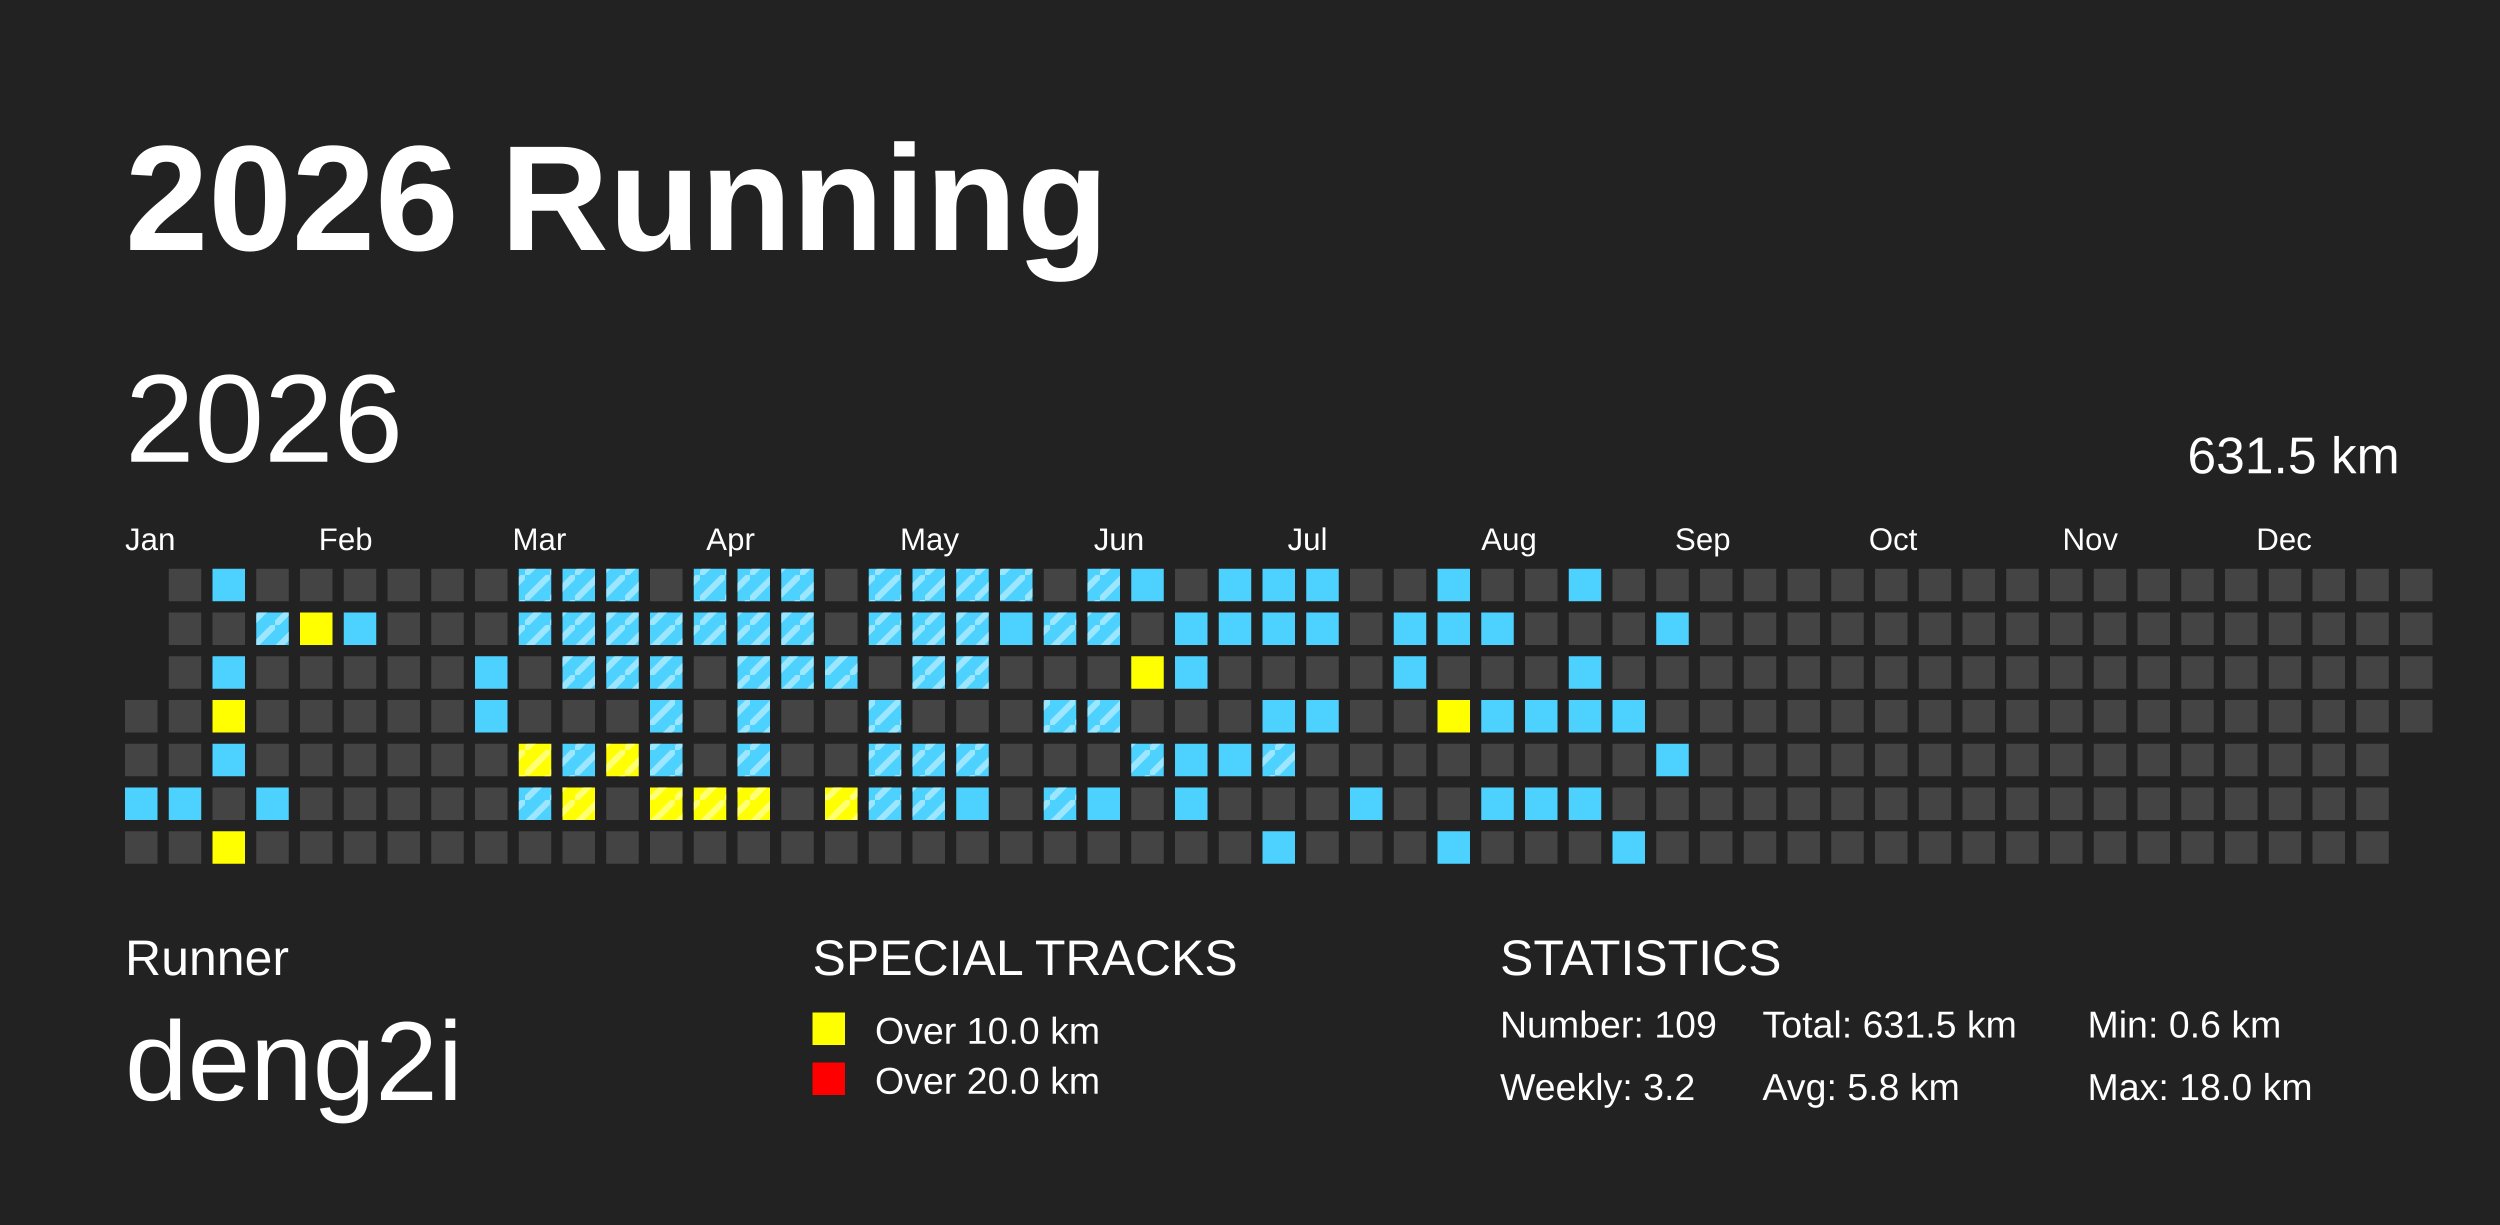
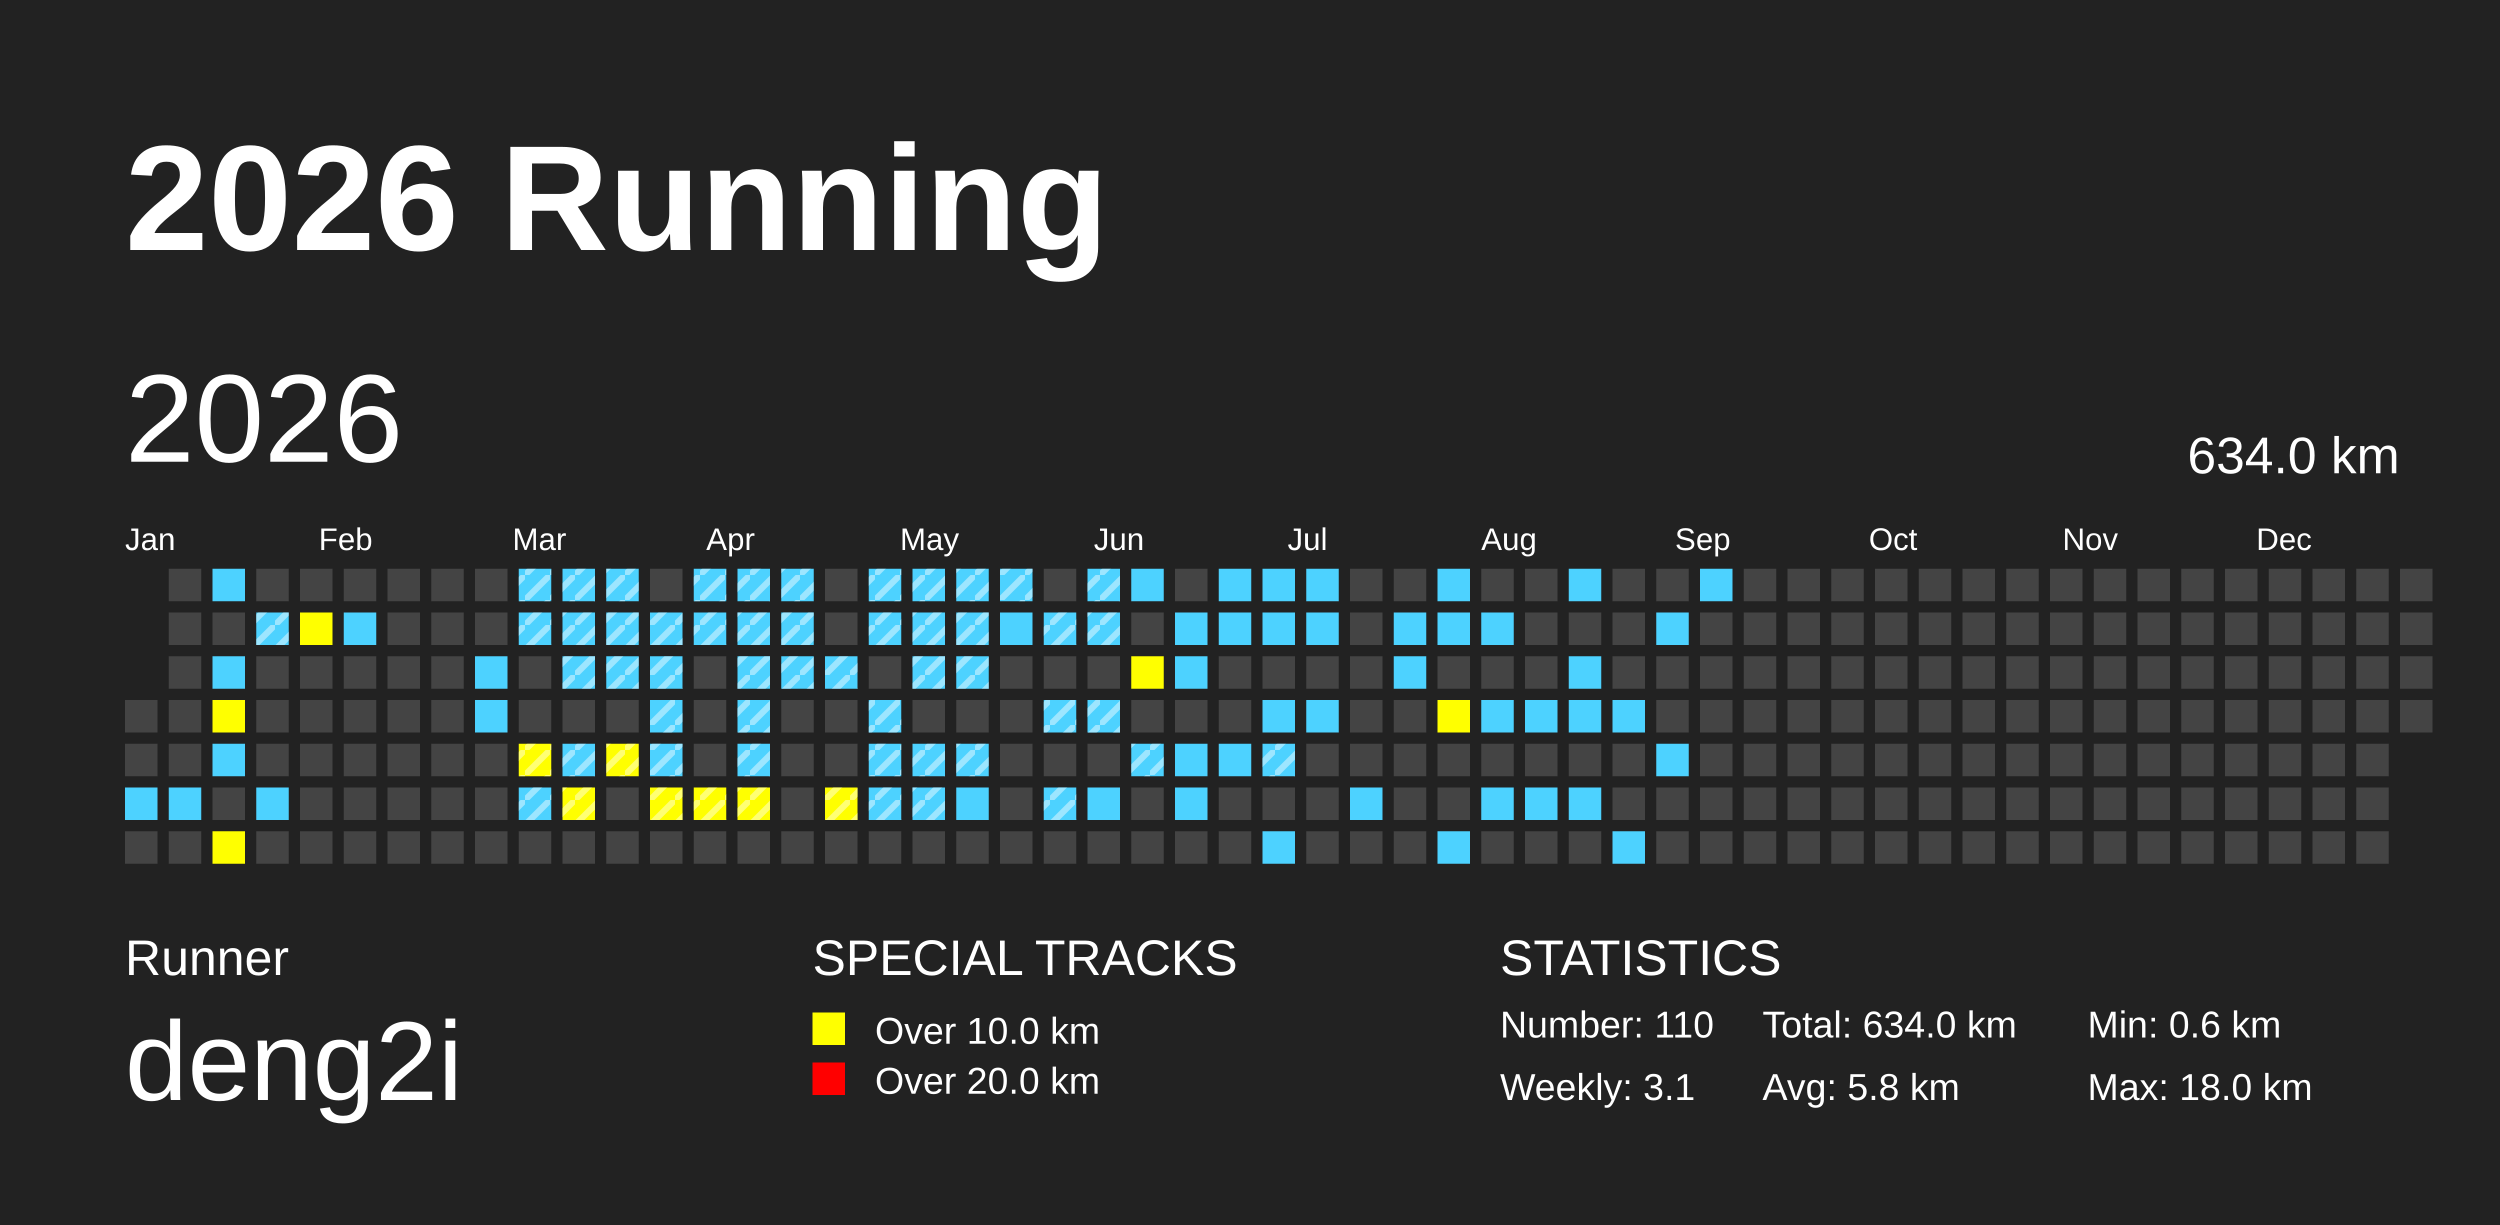
<svg xmlns="http://www.w3.org/2000/svg" baseProfile="full" height="98mm" version="1.1" viewBox="0,0,200,98" width="200mm">
  <defs>
    <pattern height="2" id="indoor-stripe" patternUnits="userSpaceOnUse" width="2">
      <line stroke="white" stroke-opacity="0.45" stroke-width="0.5" x1="0" x2="2" y1="2" y2="0" />
    </pattern>
  </defs>
  <rect fill="#222222" height="98" width="200" x="0" y="0" />
  <text fill="#FFFFFF" style="font-size:12px; font-family:Arial; font-weight:bold;" x="10" y="20">2026 Running</text>
  <text fill="#FFFFFF" style="font-size:4px; font-family:Arial" x="10" y="78">Runner</text>
  <text fill="#FFFFFF" style="font-size:9px; font-family:Arial" x="10" y="88">deng2i</text>
  <text fill="#FFFFFF" style="font-size:4px; font-family:Arial" x="65" y="78">SPECIAL TRACKS</text>
  <rect fill="yellow" height="2.6" width="2.6" x="65" y="81" />
  <text fill="#FFFFFF" style="font-size:3px; font-family:Arial" x="70" y="83.5">Over 10.0 km</text>
  <rect fill="red" height="2.6" width="2.6" x="65" y="85" />
  <text fill="#FFFFFF" style="font-size:3px; font-family:Arial" x="70" y="87.5">Over 20.0 km</text>
  <text fill="#FFFFFF" style="font-size:4px; font-family:Arial" x="120" y="78">STATISTICS</text>
-   <text fill="#FFFFFF" style="font-size:3px; font-family:Arial" x="120" y="83">Number: 109</text>
-   <text fill="#FFFFFF" style="font-size:3px; font-family:Arial" x="120" y="88">Weekly: 3.2</text>
-   <text fill="#FFFFFF" style="font-size:3px; font-family:Arial" x="141" y="83">Total: 631.5 km</text>
+   <text fill="#FFFFFF" style="font-size:3px; font-family:Arial" x="120" y="83">Number: 110</text>
+   <text fill="#FFFFFF" style="font-size:3px; font-family:Arial" x="120" y="88">Weekly: 3.1</text>
+   <text fill="#FFFFFF" style="font-size:3px; font-family:Arial" x="141" y="83">Total: 634.0 km</text>
  <text fill="#FFFFFF" style="font-size:3px; font-family:Arial" x="141" y="88">Avg: 5.8 km</text>
  <text fill="#FFFFFF" style="font-size:3px; font-family:Arial" x="167" y="83">Min: 0.6 km</text>
  <text fill="#FFFFFF" style="font-size:3px; font-family:Arial" x="167" y="88">Max: 18.0 km</text>
  <text dominant-baseline="hanging" fill="#FFFFFF" style="font-size:10.0px; font-family:Arial;" x="10" y="30">2026</text>
-   <text dominant-baseline="hanging" fill="#FFFFFF" style="font-size:4.125px; font-family:Arial;" x="175" y="35">631.5 km</text>
+   <text dominant-baseline="hanging" fill="#FFFFFF" style="font-size:4.125px; font-family:Arial;" x="175" y="35">634.0 km</text>
  <text fill="#FFFFFF" style="font-size:2.5px; font-family:Arial" x="10.0" y="44">Jan</text>
  <text fill="#FFFFFF" style="font-size:2.5px; font-family:Arial" x="25.5" y="44">Feb</text>
  <text fill="#FFFFFF" style="font-size:2.5px; font-family:Arial" x="41.0" y="44">Mar</text>
  <text fill="#FFFFFF" style="font-size:2.5px; font-family:Arial" x="56.5" y="44">Apr</text>
  <text fill="#FFFFFF" style="font-size:2.5px; font-family:Arial" x="72.0" y="44">May</text>
  <text fill="#FFFFFF" style="font-size:2.5px; font-family:Arial" x="87.5" y="44">Jun</text>
  <text fill="#FFFFFF" style="font-size:2.5px; font-family:Arial" x="103.0" y="44">Jul</text>
  <text fill="#FFFFFF" style="font-size:2.5px; font-family:Arial" x="118.5" y="44">Aug</text>
  <text fill="#FFFFFF" style="font-size:2.5px; font-family:Arial" x="134.0" y="44">Sep</text>
  <text fill="#FFFFFF" style="font-size:2.5px; font-family:Arial" x="149.5" y="44">Oct</text>
  <text fill="#FFFFFF" style="font-size:2.5px; font-family:Arial" x="165.0" y="44">Nov</text>
  <text fill="#FFFFFF" style="font-size:2.5px; font-family:Arial" x="180.5" y="44">Dec</text>
  <rect fill="#444444" height="2.6" width="2.6" x="10.0" y="56.0" />
  <rect fill="#444444" height="2.6" width="2.6" x="10.0" y="59.5" />
  <rect fill="#4DD2FF" height="2.6" width="2.6" x="10.0" y="63.0" />
  <rect fill="#444444" height="2.6" width="2.6" x="10.0" y="66.5" />
  <rect fill="#444444" height="2.6" width="2.6" x="13.5" y="45.5" />
  <rect fill="#444444" height="2.6" width="2.6" x="13.5" y="49.0" />
  <rect fill="#444444" height="2.6" width="2.6" x="13.5" y="52.5" />
  <rect fill="#444444" height="2.6" width="2.6" x="13.5" y="56.0" />
  <rect fill="#444444" height="2.6" width="2.6" x="13.5" y="59.5" />
  <rect fill="#4DD2FF" height="2.6" width="2.6" x="13.5" y="63.0" />
  <rect fill="#444444" height="2.6" width="2.6" x="13.5" y="66.5" />
  <rect fill="#4DD2FF" height="2.6" width="2.6" x="17.0" y="45.5" />
  <rect fill="#444444" height="2.6" width="2.6" x="17.0" y="49.0" />
  <rect fill="#4DD2FF" height="2.6" width="2.6" x="17.0" y="52.5" />
  <rect fill="yellow" height="2.6" width="2.6" x="17.0" y="56.0" />
  <rect fill="#4DD2FF" height="2.6" width="2.6" x="17.0" y="59.5" />
  <rect fill="#444444" height="2.6" width="2.6" x="17.0" y="63.0" />
  <rect fill="yellow" height="2.6" width="2.6" x="17.0" y="66.5" />
  <rect fill="#444444" height="2.6" width="2.6" x="20.5" y="45.5" />
  <rect fill="#4DD2FF" height="2.6" width="2.6" x="20.5" y="49.0" />
  <rect fill="url(#indoor-stripe)" height="2.6" style="pointer-events: none;" width="2.6" x="20.5" y="49.0" />
  <rect fill="#444444" height="2.6" width="2.6" x="20.5" y="52.5" />
  <rect fill="#444444" height="2.6" width="2.6" x="20.5" y="56.0" />
  <rect fill="#444444" height="2.6" width="2.6" x="20.5" y="59.5" />
  <rect fill="#4DD2FF" height="2.6" width="2.6" x="20.5" y="63.0" />
  <rect fill="#444444" height="2.6" width="2.6" x="20.5" y="66.5" />
  <rect fill="#444444" height="2.6" width="2.6" x="24.0" y="45.5" />
  <rect fill="yellow" height="2.6" width="2.6" x="24.0" y="49.0" />
  <rect fill="#444444" height="2.6" width="2.6" x="24.0" y="52.5" />
  <rect fill="#444444" height="2.6" width="2.6" x="24.0" y="56.0" />
  <rect fill="#444444" height="2.6" width="2.6" x="24.0" y="59.5" />
  <rect fill="#444444" height="2.6" width="2.6" x="24.0" y="63.0" />
  <rect fill="#444444" height="2.6" width="2.6" x="24.0" y="66.5" />
  <rect fill="#444444" height="2.6" width="2.6" x="27.5" y="45.5" />
  <rect fill="#4DD2FF" height="2.6" width="2.6" x="27.5" y="49.0" />
  <rect fill="#444444" height="2.6" width="2.6" x="27.5" y="52.5" />
  <rect fill="#444444" height="2.6" width="2.6" x="27.5" y="56.0" />
  <rect fill="#444444" height="2.6" width="2.6" x="27.5" y="59.5" />
  <rect fill="#444444" height="2.6" width="2.6" x="27.5" y="63.0" />
  <rect fill="#444444" height="2.6" width="2.6" x="27.5" y="66.5" />
  <rect fill="#444444" height="2.6" width="2.6" x="31.0" y="45.5" />
  <rect fill="#444444" height="2.6" width="2.6" x="31.0" y="49.0" />
  <rect fill="#444444" height="2.6" width="2.6" x="31.0" y="52.5" />
  <rect fill="#444444" height="2.6" width="2.6" x="31.0" y="56.0" />
  <rect fill="#444444" height="2.6" width="2.6" x="31.0" y="59.5" />
  <rect fill="#444444" height="2.6" width="2.6" x="31.0" y="63.0" />
  <rect fill="#444444" height="2.6" width="2.6" x="31.0" y="66.5" />
  <rect fill="#444444" height="2.6" width="2.6" x="34.5" y="45.5" />
  <rect fill="#444444" height="2.6" width="2.6" x="34.5" y="49.0" />
  <rect fill="#444444" height="2.6" width="2.6" x="34.5" y="52.5" />
  <rect fill="#444444" height="2.6" width="2.6" x="34.5" y="56.0" />
  <rect fill="#444444" height="2.6" width="2.6" x="34.5" y="59.5" />
  <rect fill="#444444" height="2.6" width="2.6" x="34.5" y="63.0" />
  <rect fill="#444444" height="2.6" width="2.6" x="34.5" y="66.5" />
  <rect fill="#444444" height="2.6" width="2.6" x="38.0" y="45.5" />
  <rect fill="#444444" height="2.6" width="2.6" x="38.0" y="49.0" />
  <rect fill="#4DD2FF" height="2.6" width="2.6" x="38.0" y="52.5" />
  <rect fill="#4DD2FF" height="2.6" width="2.6" x="38.0" y="56.0" />
  <rect fill="#444444" height="2.6" width="2.6" x="38.0" y="59.5" />
  <rect fill="#444444" height="2.6" width="2.6" x="38.0" y="63.0" />
  <rect fill="#444444" height="2.6" width="2.6" x="38.0" y="66.5" />
  <rect fill="#4DD2FF" height="2.6" width="2.6" x="41.5" y="45.5" />
  <rect fill="url(#indoor-stripe)" height="2.6" style="pointer-events: none;" width="2.6" x="41.5" y="45.5" />
  <rect fill="#4DD2FF" height="2.6" width="2.6" x="41.5" y="49.0" />
  <rect fill="url(#indoor-stripe)" height="2.6" style="pointer-events: none;" width="2.6" x="41.5" y="49.0" />
  <rect fill="#444444" height="2.6" width="2.6" x="41.5" y="52.5" />
  <rect fill="#444444" height="2.6" width="2.6" x="41.5" y="56.0" />
  <rect fill="yellow" height="2.6" width="2.6" x="41.5" y="59.5" />
  <rect fill="url(#indoor-stripe)" height="2.6" style="pointer-events: none;" width="2.6" x="41.5" y="59.5" />
  <rect fill="#4DD2FF" height="2.6" width="2.6" x="41.5" y="63.0" />
  <rect fill="url(#indoor-stripe)" height="2.6" style="pointer-events: none;" width="2.6" x="41.5" y="63.0" />
  <rect fill="#444444" height="2.6" width="2.6" x="41.5" y="66.5" />
  <rect fill="#4DD2FF" height="2.6" width="2.6" x="45.0" y="45.5" />
  <rect fill="url(#indoor-stripe)" height="2.6" style="pointer-events: none;" width="2.6" x="45.0" y="45.5" />
  <rect fill="#4DD2FF" height="2.6" width="2.6" x="45.0" y="49.0" />
  <rect fill="url(#indoor-stripe)" height="2.6" style="pointer-events: none;" width="2.6" x="45.0" y="49.0" />
  <rect fill="#4DD2FF" height="2.6" width="2.6" x="45.0" y="52.5" />
  <rect fill="url(#indoor-stripe)" height="2.6" style="pointer-events: none;" width="2.6" x="45.0" y="52.5" />
  <rect fill="#444444" height="2.6" width="2.6" x="45.0" y="56.0" />
  <rect fill="#4DD2FF" height="2.6" width="2.6" x="45.0" y="59.5" />
  <rect fill="url(#indoor-stripe)" height="2.6" style="pointer-events: none;" width="2.6" x="45.0" y="59.5" />
  <rect fill="yellow" height="2.6" width="2.6" x="45.0" y="63.0" />
  <rect fill="url(#indoor-stripe)" height="2.6" style="pointer-events: none;" width="2.6" x="45.0" y="63.0" />
  <rect fill="#444444" height="2.6" width="2.6" x="45.0" y="66.5" />
  <rect fill="#4DD2FF" height="2.6" width="2.6" x="48.5" y="45.5" />
  <rect fill="url(#indoor-stripe)" height="2.6" style="pointer-events: none;" width="2.6" x="48.5" y="45.5" />
  <rect fill="#4DD2FF" height="2.6" width="2.6" x="48.5" y="49.0" />
  <rect fill="url(#indoor-stripe)" height="2.6" style="pointer-events: none;" width="2.6" x="48.5" y="49.0" />
  <rect fill="#4DD2FF" height="2.6" width="2.6" x="48.5" y="52.5" />
  <rect fill="url(#indoor-stripe)" height="2.6" style="pointer-events: none;" width="2.6" x="48.5" y="52.5" />
  <rect fill="#444444" height="2.6" width="2.6" x="48.5" y="56.0" />
  <rect fill="yellow" height="2.6" width="2.6" x="48.5" y="59.5" />
  <rect fill="url(#indoor-stripe)" height="2.6" style="pointer-events: none;" width="2.6" x="48.5" y="59.5" />
  <rect fill="#444444" height="2.6" width="2.6" x="48.5" y="63.0" />
  <rect fill="#444444" height="2.6" width="2.6" x="48.5" y="66.5" />
  <rect fill="#444444" height="2.6" width="2.6" x="52.0" y="45.5" />
  <rect fill="#4DD2FF" height="2.6" width="2.6" x="52.0" y="49.0" />
  <rect fill="url(#indoor-stripe)" height="2.6" style="pointer-events: none;" width="2.6" x="52.0" y="49.0" />
  <rect fill="#4DD2FF" height="2.6" width="2.6" x="52.0" y="52.5" />
  <rect fill="url(#indoor-stripe)" height="2.6" style="pointer-events: none;" width="2.6" x="52.0" y="52.5" />
  <rect fill="#4DD2FF" height="2.6" width="2.6" x="52.0" y="56.0" />
  <rect fill="url(#indoor-stripe)" height="2.6" style="pointer-events: none;" width="2.6" x="52.0" y="56.0" />
  <rect fill="#4DD2FF" height="2.6" width="2.6" x="52.0" y="59.5" />
  <rect fill="url(#indoor-stripe)" height="2.6" style="pointer-events: none;" width="2.6" x="52.0" y="59.5" />
  <rect fill="yellow" height="2.6" width="2.6" x="52.0" y="63.0" />
  <rect fill="url(#indoor-stripe)" height="2.6" style="pointer-events: none;" width="2.6" x="52.0" y="63.0" />
  <rect fill="#444444" height="2.6" width="2.6" x="52.0" y="66.5" />
  <rect fill="#4DD2FF" height="2.6" width="2.6" x="55.5" y="45.5" />
  <rect fill="url(#indoor-stripe)" height="2.6" style="pointer-events: none;" width="2.6" x="55.5" y="45.5" />
  <rect fill="#4DD2FF" height="2.6" width="2.6" x="55.5" y="49.0" />
  <rect fill="url(#indoor-stripe)" height="2.6" style="pointer-events: none;" width="2.6" x="55.5" y="49.0" />
  <rect fill="#444444" height="2.6" width="2.6" x="55.5" y="52.5" />
  <rect fill="#444444" height="2.6" width="2.6" x="55.5" y="56.0" />
  <rect fill="#444444" height="2.6" width="2.6" x="55.5" y="59.5" />
  <rect fill="yellow" height="2.6" width="2.6" x="55.5" y="63.0" />
  <rect fill="url(#indoor-stripe)" height="2.6" style="pointer-events: none;" width="2.6" x="55.5" y="63.0" />
  <rect fill="#444444" height="2.6" width="2.6" x="55.5" y="66.5" />
  <rect fill="#4DD2FF" height="2.6" width="2.6" x="59.0" y="45.5" />
  <rect fill="url(#indoor-stripe)" height="2.6" style="pointer-events: none;" width="2.6" x="59.0" y="45.5" />
  <rect fill="#4DD2FF" height="2.6" width="2.6" x="59.0" y="49.0" />
  <rect fill="url(#indoor-stripe)" height="2.6" style="pointer-events: none;" width="2.6" x="59.0" y="49.0" />
  <rect fill="#4DD2FF" height="2.6" width="2.6" x="59.0" y="52.5" />
  <rect fill="url(#indoor-stripe)" height="2.6" style="pointer-events: none;" width="2.6" x="59.0" y="52.5" />
  <rect fill="#4DD2FF" height="2.6" width="2.6" x="59.0" y="56.0" />
  <rect fill="url(#indoor-stripe)" height="2.6" style="pointer-events: none;" width="2.6" x="59.0" y="56.0" />
  <rect fill="#4DD2FF" height="2.6" width="2.6" x="59.0" y="59.5" />
  <rect fill="url(#indoor-stripe)" height="2.6" style="pointer-events: none;" width="2.6" x="59.0" y="59.5" />
  <rect fill="yellow" height="2.6" width="2.6" x="59.0" y="63.0" />
  <rect fill="url(#indoor-stripe)" height="2.6" style="pointer-events: none;" width="2.6" x="59.0" y="63.0" />
  <rect fill="#444444" height="2.6" width="2.6" x="59.0" y="66.5" />
  <rect fill="#4DD2FF" height="2.6" width="2.6" x="62.5" y="45.5" />
  <rect fill="url(#indoor-stripe)" height="2.6" style="pointer-events: none;" width="2.6" x="62.5" y="45.5" />
  <rect fill="#4DD2FF" height="2.6" width="2.6" x="62.5" y="49.0" />
  <rect fill="url(#indoor-stripe)" height="2.6" style="pointer-events: none;" width="2.6" x="62.5" y="49.0" />
  <rect fill="#4DD2FF" height="2.6" width="2.6" x="62.5" y="52.5" />
  <rect fill="url(#indoor-stripe)" height="2.6" style="pointer-events: none;" width="2.6" x="62.5" y="52.5" />
  <rect fill="#444444" height="2.6" width="2.6" x="62.5" y="56.0" />
  <rect fill="#444444" height="2.6" width="2.6" x="62.5" y="59.5" />
  <rect fill="#444444" height="2.6" width="2.6" x="62.5" y="63.0" />
  <rect fill="#444444" height="2.6" width="2.6" x="62.5" y="66.5" />
  <rect fill="#444444" height="2.6" width="2.6" x="66.0" y="45.5" />
  <rect fill="#444444" height="2.6" width="2.6" x="66.0" y="49.0" />
  <rect fill="#4DD2FF" height="2.6" width="2.6" x="66.0" y="52.5" />
  <rect fill="url(#indoor-stripe)" height="2.6" style="pointer-events: none;" width="2.6" x="66.0" y="52.5" />
  <rect fill="#444444" height="2.6" width="2.6" x="66.0" y="56.0" />
  <rect fill="#444444" height="2.6" width="2.6" x="66.0" y="59.5" />
  <rect fill="yellow" height="2.6" width="2.6" x="66.0" y="63.0" />
  <rect fill="url(#indoor-stripe)" height="2.6" style="pointer-events: none;" width="2.6" x="66.0" y="63.0" />
  <rect fill="#444444" height="2.6" width="2.6" x="66.0" y="66.5" />
  <rect fill="#4DD2FF" height="2.6" width="2.6" x="69.5" y="45.5" />
  <rect fill="url(#indoor-stripe)" height="2.6" style="pointer-events: none;" width="2.6" x="69.5" y="45.5" />
  <rect fill="#4DD2FF" height="2.6" width="2.6" x="69.5" y="49.0" />
  <rect fill="url(#indoor-stripe)" height="2.6" style="pointer-events: none;" width="2.6" x="69.5" y="49.0" />
  <rect fill="#444444" height="2.6" width="2.6" x="69.5" y="52.5" />
  <rect fill="#4DD2FF" height="2.6" width="2.6" x="69.5" y="56.0" />
  <rect fill="url(#indoor-stripe)" height="2.6" style="pointer-events: none;" width="2.6" x="69.5" y="56.0" />
  <rect fill="#4DD2FF" height="2.6" width="2.6" x="69.5" y="59.5" />
  <rect fill="url(#indoor-stripe)" height="2.6" style="pointer-events: none;" width="2.6" x="69.5" y="59.5" />
  <rect fill="#4DD2FF" height="2.6" width="2.6" x="69.5" y="63.0" />
  <rect fill="url(#indoor-stripe)" height="2.6" style="pointer-events: none;" width="2.6" x="69.5" y="63.0" />
  <rect fill="#444444" height="2.6" width="2.6" x="69.5" y="66.5" />
  <rect fill="#4DD2FF" height="2.6" width="2.6" x="73.0" y="45.5" />
  <rect fill="url(#indoor-stripe)" height="2.6" style="pointer-events: none;" width="2.6" x="73.0" y="45.5" />
  <rect fill="#4DD2FF" height="2.6" width="2.6" x="73.0" y="49.0" />
  <rect fill="url(#indoor-stripe)" height="2.6" style="pointer-events: none;" width="2.6" x="73.0" y="49.0" />
  <rect fill="#4DD2FF" height="2.6" width="2.6" x="73.0" y="52.5" />
  <rect fill="url(#indoor-stripe)" height="2.6" style="pointer-events: none;" width="2.6" x="73.0" y="52.5" />
  <rect fill="#444444" height="2.6" width="2.6" x="73.0" y="56.0" />
  <rect fill="#4DD2FF" height="2.6" width="2.6" x="73.0" y="59.5" />
  <rect fill="url(#indoor-stripe)" height="2.6" style="pointer-events: none;" width="2.6" x="73.0" y="59.5" />
  <rect fill="#4DD2FF" height="2.6" width="2.6" x="73.0" y="63.0" />
  <rect fill="url(#indoor-stripe)" height="2.6" style="pointer-events: none;" width="2.6" x="73.0" y="63.0" />
  <rect fill="#444444" height="2.6" width="2.6" x="73.0" y="66.5" />
  <rect fill="#4DD2FF" height="2.6" width="2.6" x="76.5" y="45.5" />
  <rect fill="url(#indoor-stripe)" height="2.6" style="pointer-events: none;" width="2.6" x="76.5" y="45.5" />
  <rect fill="#4DD2FF" height="2.6" width="2.6" x="76.5" y="49.0" />
  <rect fill="url(#indoor-stripe)" height="2.6" style="pointer-events: none;" width="2.6" x="76.5" y="49.0" />
  <rect fill="#4DD2FF" height="2.6" width="2.6" x="76.5" y="52.5" />
  <rect fill="url(#indoor-stripe)" height="2.6" style="pointer-events: none;" width="2.6" x="76.5" y="52.5" />
  <rect fill="#444444" height="2.6" width="2.6" x="76.5" y="56.0" />
  <rect fill="#4DD2FF" height="2.6" width="2.6" x="76.5" y="59.5" />
  <rect fill="url(#indoor-stripe)" height="2.6" style="pointer-events: none;" width="2.6" x="76.5" y="59.5" />
  <rect fill="#4DD2FF" height="2.6" width="2.6" x="76.5" y="63.0" />
  <rect fill="#444444" height="2.6" width="2.6" x="76.5" y="66.5" />
  <rect fill="#4DD2FF" height="2.6" width="2.6" x="80.0" y="45.5" />
  <rect fill="url(#indoor-stripe)" height="2.6" style="pointer-events: none;" width="2.6" x="80.0" y="45.5" />
  <rect fill="#4DD2FF" height="2.6" width="2.6" x="80.0" y="49.0" />
  <rect fill="#444444" height="2.6" width="2.6" x="80.0" y="52.5" />
  <rect fill="#444444" height="2.6" width="2.6" x="80.0" y="56.0" />
  <rect fill="#444444" height="2.6" width="2.6" x="80.0" y="59.5" />
  <rect fill="#444444" height="2.6" width="2.6" x="80.0" y="63.0" />
  <rect fill="#444444" height="2.6" width="2.6" x="80.0" y="66.5" />
  <rect fill="#444444" height="2.6" width="2.6" x="83.5" y="45.5" />
  <rect fill="#4DD2FF" height="2.6" width="2.6" x="83.5" y="49.0" />
  <rect fill="url(#indoor-stripe)" height="2.6" style="pointer-events: none;" width="2.6" x="83.5" y="49.0" />
  <rect fill="#444444" height="2.6" width="2.6" x="83.5" y="52.5" />
  <rect fill="#4DD2FF" height="2.6" width="2.6" x="83.5" y="56.0" />
  <rect fill="url(#indoor-stripe)" height="2.6" style="pointer-events: none;" width="2.6" x="83.5" y="56.0" />
  <rect fill="#444444" height="2.6" width="2.6" x="83.5" y="59.5" />
  <rect fill="#4DD2FF" height="2.6" width="2.6" x="83.5" y="63.0" />
  <rect fill="url(#indoor-stripe)" height="2.6" style="pointer-events: none;" width="2.6" x="83.5" y="63.0" />
  <rect fill="#444444" height="2.6" width="2.6" x="83.5" y="66.5" />
  <rect fill="#4DD2FF" height="2.6" width="2.6" x="87.0" y="45.5" />
  <rect fill="url(#indoor-stripe)" height="2.6" style="pointer-events: none;" width="2.6" x="87.0" y="45.5" />
  <rect fill="#4DD2FF" height="2.6" width="2.6" x="87.0" y="49.0" />
  <rect fill="url(#indoor-stripe)" height="2.6" style="pointer-events: none;" width="2.6" x="87.0" y="49.0" />
  <rect fill="#444444" height="2.6" width="2.6" x="87.0" y="52.5" />
  <rect fill="#4DD2FF" height="2.6" width="2.6" x="87.0" y="56.0" />
  <rect fill="url(#indoor-stripe)" height="2.6" style="pointer-events: none;" width="2.6" x="87.0" y="56.0" />
  <rect fill="#444444" height="2.6" width="2.6" x="87.0" y="59.5" />
  <rect fill="#4DD2FF" height="2.6" width="2.6" x="87.0" y="63.0" />
  <rect fill="#444444" height="2.6" width="2.6" x="87.0" y="66.5" />
  <rect fill="#4DD2FF" height="2.6" width="2.6" x="90.5" y="45.5" />
  <rect fill="#444444" height="2.6" width="2.6" x="90.5" y="49.0" />
  <rect fill="yellow" height="2.6" width="2.6" x="90.5" y="52.5" />
  <rect fill="#444444" height="2.6" width="2.6" x="90.5" y="56.0" />
  <rect fill="#4DD2FF" height="2.6" width="2.6" x="90.5" y="59.5" />
  <rect fill="url(#indoor-stripe)" height="2.6" style="pointer-events: none;" width="2.6" x="90.5" y="59.5" />
  <rect fill="#444444" height="2.6" width="2.6" x="90.5" y="63.0" />
  <rect fill="#444444" height="2.6" width="2.6" x="90.5" y="66.5" />
  <rect fill="#444444" height="2.6" width="2.6" x="94.0" y="45.5" />
  <rect fill="#4DD2FF" height="2.6" width="2.6" x="94.0" y="49.0" />
  <rect fill="#4DD2FF" height="2.6" width="2.6" x="94.0" y="52.5" />
  <rect fill="#444444" height="2.6" width="2.6" x="94.0" y="56.0" />
  <rect fill="#4DD2FF" height="2.6" width="2.6" x="94.0" y="59.5" />
  <rect fill="#4DD2FF" height="2.6" width="2.6" x="94.0" y="63.0" />
  <rect fill="#444444" height="2.6" width="2.6" x="94.0" y="66.5" />
  <rect fill="#4DD2FF" height="2.6" width="2.6" x="97.5" y="45.5" />
  <rect fill="#4DD2FF" height="2.6" width="2.6" x="97.5" y="49.0" />
  <rect fill="#444444" height="2.6" width="2.6" x="97.5" y="52.5" />
  <rect fill="#444444" height="2.6" width="2.6" x="97.5" y="56.0" />
  <rect fill="#4DD2FF" height="2.6" width="2.6" x="97.5" y="59.5" />
  <rect fill="#444444" height="2.6" width="2.6" x="97.5" y="63.0" />
  <rect fill="#444444" height="2.6" width="2.6" x="97.5" y="66.5" />
  <rect fill="#4DD2FF" height="2.6" width="2.6" x="101.0" y="45.5" />
  <rect fill="#4DD2FF" height="2.6" width="2.6" x="101.0" y="49.0" />
  <rect fill="#444444" height="2.6" width="2.6" x="101.0" y="52.5" />
  <rect fill="#4DD2FF" height="2.6" width="2.6" x="101.0" y="56.0" />
  <rect fill="#4DD2FF" height="2.6" width="2.6" x="101.0" y="59.5" />
  <rect fill="url(#indoor-stripe)" height="2.6" style="pointer-events: none;" width="2.6" x="101.0" y="59.5" />
  <rect fill="#444444" height="2.6" width="2.6" x="101.0" y="63.0" />
  <rect fill="#4DD2FF" height="2.6" width="2.6" x="101.0" y="66.5" />
  <rect fill="#4DD2FF" height="2.6" width="2.6" x="104.5" y="45.5" />
  <rect fill="#4DD2FF" height="2.6" width="2.6" x="104.5" y="49.0" />
  <rect fill="#444444" height="2.6" width="2.6" x="104.5" y="52.5" />
  <rect fill="#4DD2FF" height="2.6" width="2.6" x="104.5" y="56.0" />
  <rect fill="#444444" height="2.6" width="2.6" x="104.5" y="59.5" />
  <rect fill="#444444" height="2.6" width="2.6" x="104.5" y="63.0" />
  <rect fill="#444444" height="2.6" width="2.6" x="104.5" y="66.5" />
  <rect fill="#444444" height="2.6" width="2.6" x="108.0" y="45.5" />
  <rect fill="#444444" height="2.6" width="2.6" x="108.0" y="49.0" />
  <rect fill="#444444" height="2.6" width="2.6" x="108.0" y="52.5" />
  <rect fill="#444444" height="2.6" width="2.6" x="108.0" y="56.0" />
  <rect fill="#444444" height="2.6" width="2.6" x="108.0" y="59.5" />
  <rect fill="#4DD2FF" height="2.6" width="2.6" x="108.0" y="63.0" />
  <rect fill="#444444" height="2.6" width="2.6" x="108.0" y="66.5" />
  <rect fill="#444444" height="2.6" width="2.6" x="111.5" y="45.5" />
  <rect fill="#4DD2FF" height="2.6" width="2.6" x="111.5" y="49.0" />
  <rect fill="#4DD2FF" height="2.6" width="2.6" x="111.5" y="52.5" />
  <rect fill="#444444" height="2.6" width="2.6" x="111.5" y="56.0" />
  <rect fill="#444444" height="2.6" width="2.6" x="111.5" y="59.5" />
  <rect fill="#444444" height="2.6" width="2.6" x="111.5" y="63.0" />
  <rect fill="#444444" height="2.6" width="2.6" x="111.5" y="66.5" />
  <rect fill="#4DD2FF" height="2.6" width="2.6" x="115.0" y="45.5" />
  <rect fill="#4DD2FF" height="2.6" width="2.6" x="115.0" y="49.0" />
  <rect fill="#444444" height="2.6" width="2.6" x="115.0" y="52.5" />
  <rect fill="yellow" height="2.6" width="2.6" x="115.0" y="56.0" />
  <rect fill="#444444" height="2.6" width="2.6" x="115.0" y="59.5" />
  <rect fill="#444444" height="2.6" width="2.6" x="115.0" y="63.0" />
  <rect fill="#4DD2FF" height="2.6" width="2.6" x="115.0" y="66.5" />
  <rect fill="#444444" height="2.6" width="2.6" x="118.5" y="45.5" />
  <rect fill="#4DD2FF" height="2.6" width="2.6" x="118.5" y="49.0" />
  <rect fill="#444444" height="2.6" width="2.6" x="118.5" y="52.5" />
  <rect fill="#4DD2FF" height="2.6" width="2.6" x="118.5" y="56.0" />
  <rect fill="#444444" height="2.6" width="2.6" x="118.5" y="59.5" />
  <rect fill="#4DD2FF" height="2.6" width="2.6" x="118.5" y="63.0" />
  <rect fill="#444444" height="2.6" width="2.6" x="118.5" y="66.5" />
  <rect fill="#444444" height="2.6" width="2.6" x="122.0" y="45.5" />
  <rect fill="#444444" height="2.6" width="2.6" x="122.0" y="49.0" />
  <rect fill="#444444" height="2.6" width="2.6" x="122.0" y="52.5" />
  <rect fill="#4DD2FF" height="2.6" width="2.6" x="122.0" y="56.0" />
  <rect fill="#444444" height="2.6" width="2.6" x="122.0" y="59.5" />
  <rect fill="#4DD2FF" height="2.6" width="2.6" x="122.0" y="63.0" />
  <rect fill="#444444" height="2.6" width="2.6" x="122.0" y="66.5" />
  <rect fill="#4DD2FF" height="2.6" width="2.6" x="125.5" y="45.5" />
  <rect fill="#444444" height="2.6" width="2.6" x="125.5" y="49.0" />
  <rect fill="#4DD2FF" height="2.6" width="2.6" x="125.5" y="52.5" />
  <rect fill="#4DD2FF" height="2.6" width="2.6" x="125.5" y="56.0" />
  <rect fill="#444444" height="2.6" width="2.6" x="125.5" y="59.5" />
  <rect fill="#4DD2FF" height="2.6" width="2.6" x="125.5" y="63.0" />
  <rect fill="#444444" height="2.6" width="2.6" x="125.5" y="66.5" />
  <rect fill="#444444" height="2.6" width="2.6" x="129.0" y="45.5" />
  <rect fill="#444444" height="2.6" width="2.6" x="129.0" y="49.0" />
  <rect fill="#444444" height="2.6" width="2.6" x="129.0" y="52.5" />
  <rect fill="#4DD2FF" height="2.6" width="2.6" x="129.0" y="56.0" />
  <rect fill="#444444" height="2.6" width="2.6" x="129.0" y="59.5" />
  <rect fill="#444444" height="2.6" width="2.6" x="129.0" y="63.0" />
  <rect fill="#4DD2FF" height="2.6" width="2.6" x="129.0" y="66.5" />
  <rect fill="#444444" height="2.6" width="2.6" x="132.5" y="45.5" />
  <rect fill="#4DD2FF" height="2.6" width="2.6" x="132.5" y="49.0" />
  <rect fill="#444444" height="2.6" width="2.6" x="132.5" y="52.5" />
  <rect fill="#444444" height="2.6" width="2.6" x="132.5" y="56.0" />
  <rect fill="#4DD2FF" height="2.6" width="2.6" x="132.5" y="59.5" />
  <rect fill="#444444" height="2.6" width="2.6" x="132.5" y="63.0" />
  <rect fill="#444444" height="2.6" width="2.6" x="132.5" y="66.5" />
-   <rect fill="#444444" height="2.6" width="2.6" x="136.0" y="45.5" />
+   <rect fill="#4DD2FF" height="2.6" width="2.6" x="136.0" y="45.5" />
  <rect fill="#444444" height="2.6" width="2.6" x="136.0" y="49.0" />
  <rect fill="#444444" height="2.6" width="2.6" x="136.0" y="52.5" />
  <rect fill="#444444" height="2.6" width="2.6" x="136.0" y="56.0" />
  <rect fill="#444444" height="2.6" width="2.6" x="136.0" y="59.5" />
  <rect fill="#444444" height="2.6" width="2.6" x="136.0" y="63.0" />
  <rect fill="#444444" height="2.6" width="2.6" x="136.0" y="66.5" />
  <rect fill="#444444" height="2.6" width="2.6" x="139.5" y="45.5" />
  <rect fill="#444444" height="2.6" width="2.6" x="139.5" y="49.0" />
  <rect fill="#444444" height="2.6" width="2.6" x="139.5" y="52.5" />
  <rect fill="#444444" height="2.6" width="2.6" x="139.5" y="56.0" />
  <rect fill="#444444" height="2.6" width="2.6" x="139.5" y="59.5" />
  <rect fill="#444444" height="2.6" width="2.6" x="139.5" y="63.0" />
  <rect fill="#444444" height="2.6" width="2.6" x="139.5" y="66.5" />
  <rect fill="#444444" height="2.6" width="2.6" x="143.0" y="45.5" />
  <rect fill="#444444" height="2.6" width="2.6" x="143.0" y="49.0" />
  <rect fill="#444444" height="2.6" width="2.6" x="143.0" y="52.5" />
  <rect fill="#444444" height="2.6" width="2.6" x="143.0" y="56.0" />
  <rect fill="#444444" height="2.6" width="2.6" x="143.0" y="59.5" />
  <rect fill="#444444" height="2.6" width="2.6" x="143.0" y="63.0" />
  <rect fill="#444444" height="2.6" width="2.6" x="143.0" y="66.5" />
  <rect fill="#444444" height="2.6" width="2.6" x="146.5" y="45.5" />
  <rect fill="#444444" height="2.6" width="2.6" x="146.5" y="49.0" />
  <rect fill="#444444" height="2.6" width="2.6" x="146.5" y="52.5" />
  <rect fill="#444444" height="2.6" width="2.6" x="146.5" y="56.0" />
  <rect fill="#444444" height="2.6" width="2.6" x="146.5" y="59.5" />
  <rect fill="#444444" height="2.6" width="2.6" x="146.5" y="63.0" />
  <rect fill="#444444" height="2.6" width="2.6" x="146.5" y="66.5" />
  <rect fill="#444444" height="2.6" width="2.6" x="150.0" y="45.5" />
  <rect fill="#444444" height="2.6" width="2.6" x="150.0" y="49.0" />
  <rect fill="#444444" height="2.6" width="2.6" x="150.0" y="52.5" />
  <rect fill="#444444" height="2.6" width="2.6" x="150.0" y="56.0" />
  <rect fill="#444444" height="2.6" width="2.6" x="150.0" y="59.5" />
  <rect fill="#444444" height="2.6" width="2.6" x="150.0" y="63.0" />
  <rect fill="#444444" height="2.6" width="2.6" x="150.0" y="66.5" />
  <rect fill="#444444" height="2.6" width="2.6" x="153.5" y="45.5" />
  <rect fill="#444444" height="2.6" width="2.6" x="153.5" y="49.0" />
  <rect fill="#444444" height="2.6" width="2.6" x="153.5" y="52.5" />
  <rect fill="#444444" height="2.6" width="2.6" x="153.5" y="56.0" />
  <rect fill="#444444" height="2.6" width="2.6" x="153.5" y="59.5" />
  <rect fill="#444444" height="2.6" width="2.6" x="153.5" y="63.0" />
  <rect fill="#444444" height="2.6" width="2.6" x="153.5" y="66.5" />
  <rect fill="#444444" height="2.6" width="2.6" x="157.0" y="45.5" />
  <rect fill="#444444" height="2.6" width="2.6" x="157.0" y="49.0" />
  <rect fill="#444444" height="2.6" width="2.6" x="157.0" y="52.5" />
  <rect fill="#444444" height="2.6" width="2.6" x="157.0" y="56.0" />
  <rect fill="#444444" height="2.6" width="2.6" x="157.0" y="59.5" />
  <rect fill="#444444" height="2.6" width="2.6" x="157.0" y="63.0" />
  <rect fill="#444444" height="2.6" width="2.6" x="157.0" y="66.5" />
  <rect fill="#444444" height="2.6" width="2.6" x="160.5" y="45.5" />
  <rect fill="#444444" height="2.6" width="2.6" x="160.5" y="49.0" />
  <rect fill="#444444" height="2.6" width="2.6" x="160.5" y="52.5" />
  <rect fill="#444444" height="2.6" width="2.6" x="160.5" y="56.0" />
  <rect fill="#444444" height="2.6" width="2.6" x="160.5" y="59.5" />
  <rect fill="#444444" height="2.6" width="2.6" x="160.5" y="63.0" />
  <rect fill="#444444" height="2.6" width="2.6" x="160.5" y="66.5" />
  <rect fill="#444444" height="2.6" width="2.6" x="164.0" y="45.5" />
  <rect fill="#444444" height="2.6" width="2.6" x="164.0" y="49.0" />
  <rect fill="#444444" height="2.6" width="2.6" x="164.0" y="52.5" />
  <rect fill="#444444" height="2.6" width="2.6" x="164.0" y="56.0" />
  <rect fill="#444444" height="2.6" width="2.6" x="164.0" y="59.5" />
  <rect fill="#444444" height="2.6" width="2.6" x="164.0" y="63.0" />
  <rect fill="#444444" height="2.6" width="2.6" x="164.0" y="66.5" />
  <rect fill="#444444" height="2.6" width="2.6" x="167.5" y="45.5" />
  <rect fill="#444444" height="2.6" width="2.6" x="167.5" y="49.0" />
  <rect fill="#444444" height="2.6" width="2.6" x="167.5" y="52.5" />
  <rect fill="#444444" height="2.6" width="2.6" x="167.5" y="56.0" />
  <rect fill="#444444" height="2.6" width="2.6" x="167.5" y="59.5" />
  <rect fill="#444444" height="2.6" width="2.6" x="167.5" y="63.0" />
  <rect fill="#444444" height="2.6" width="2.6" x="167.5" y="66.5" />
  <rect fill="#444444" height="2.6" width="2.6" x="171.0" y="45.5" />
  <rect fill="#444444" height="2.6" width="2.6" x="171.0" y="49.0" />
  <rect fill="#444444" height="2.6" width="2.6" x="171.0" y="52.5" />
  <rect fill="#444444" height="2.6" width="2.6" x="171.0" y="56.0" />
  <rect fill="#444444" height="2.6" width="2.6" x="171.0" y="59.5" />
  <rect fill="#444444" height="2.6" width="2.6" x="171.0" y="63.0" />
  <rect fill="#444444" height="2.6" width="2.6" x="171.0" y="66.5" />
  <rect fill="#444444" height="2.6" width="2.6" x="174.5" y="45.5" />
  <rect fill="#444444" height="2.6" width="2.6" x="174.5" y="49.0" />
  <rect fill="#444444" height="2.6" width="2.6" x="174.5" y="52.5" />
  <rect fill="#444444" height="2.6" width="2.6" x="174.5" y="56.0" />
  <rect fill="#444444" height="2.6" width="2.6" x="174.5" y="59.5" />
  <rect fill="#444444" height="2.6" width="2.6" x="174.5" y="63.0" />
  <rect fill="#444444" height="2.6" width="2.6" x="174.5" y="66.5" />
  <rect fill="#444444" height="2.6" width="2.6" x="178.0" y="45.5" />
  <rect fill="#444444" height="2.6" width="2.6" x="178.0" y="49.0" />
  <rect fill="#444444" height="2.6" width="2.6" x="178.0" y="52.5" />
  <rect fill="#444444" height="2.6" width="2.6" x="178.0" y="56.0" />
  <rect fill="#444444" height="2.6" width="2.6" x="178.0" y="59.5" />
  <rect fill="#444444" height="2.6" width="2.6" x="178.0" y="63.0" />
  <rect fill="#444444" height="2.6" width="2.6" x="178.0" y="66.5" />
  <rect fill="#444444" height="2.6" width="2.6" x="181.5" y="45.5" />
  <rect fill="#444444" height="2.6" width="2.6" x="181.5" y="49.0" />
  <rect fill="#444444" height="2.6" width="2.6" x="181.5" y="52.5" />
  <rect fill="#444444" height="2.6" width="2.6" x="181.5" y="56.0" />
  <rect fill="#444444" height="2.6" width="2.6" x="181.5" y="59.5" />
  <rect fill="#444444" height="2.6" width="2.6" x="181.5" y="63.0" />
  <rect fill="#444444" height="2.6" width="2.6" x="181.5" y="66.5" />
  <rect fill="#444444" height="2.6" width="2.6" x="185.0" y="45.5" />
  <rect fill="#444444" height="2.6" width="2.6" x="185.0" y="49.0" />
  <rect fill="#444444" height="2.6" width="2.6" x="185.0" y="52.5" />
  <rect fill="#444444" height="2.6" width="2.6" x="185.0" y="56.0" />
  <rect fill="#444444" height="2.6" width="2.6" x="185.0" y="59.5" />
  <rect fill="#444444" height="2.6" width="2.6" x="185.0" y="63.0" />
  <rect fill="#444444" height="2.6" width="2.6" x="185.0" y="66.5" />
  <rect fill="#444444" height="2.6" width="2.6" x="188.5" y="45.5" />
  <rect fill="#444444" height="2.6" width="2.6" x="188.5" y="49.0" />
  <rect fill="#444444" height="2.6" width="2.6" x="188.5" y="52.5" />
  <rect fill="#444444" height="2.6" width="2.6" x="188.5" y="56.0" />
  <rect fill="#444444" height="2.6" width="2.6" x="188.5" y="59.5" />
  <rect fill="#444444" height="2.6" width="2.6" x="188.5" y="63.0" />
  <rect fill="#444444" height="2.6" width="2.6" x="188.5" y="66.5" />
  <rect fill="#444444" height="2.6" width="2.6" x="192.0" y="45.5" />
  <rect fill="#444444" height="2.6" width="2.6" x="192.0" y="49.0" />
  <rect fill="#444444" height="2.6" width="2.6" x="192.0" y="52.5" />
  <rect fill="#444444" height="2.6" width="2.6" x="192.0" y="56.0" />
</svg>
